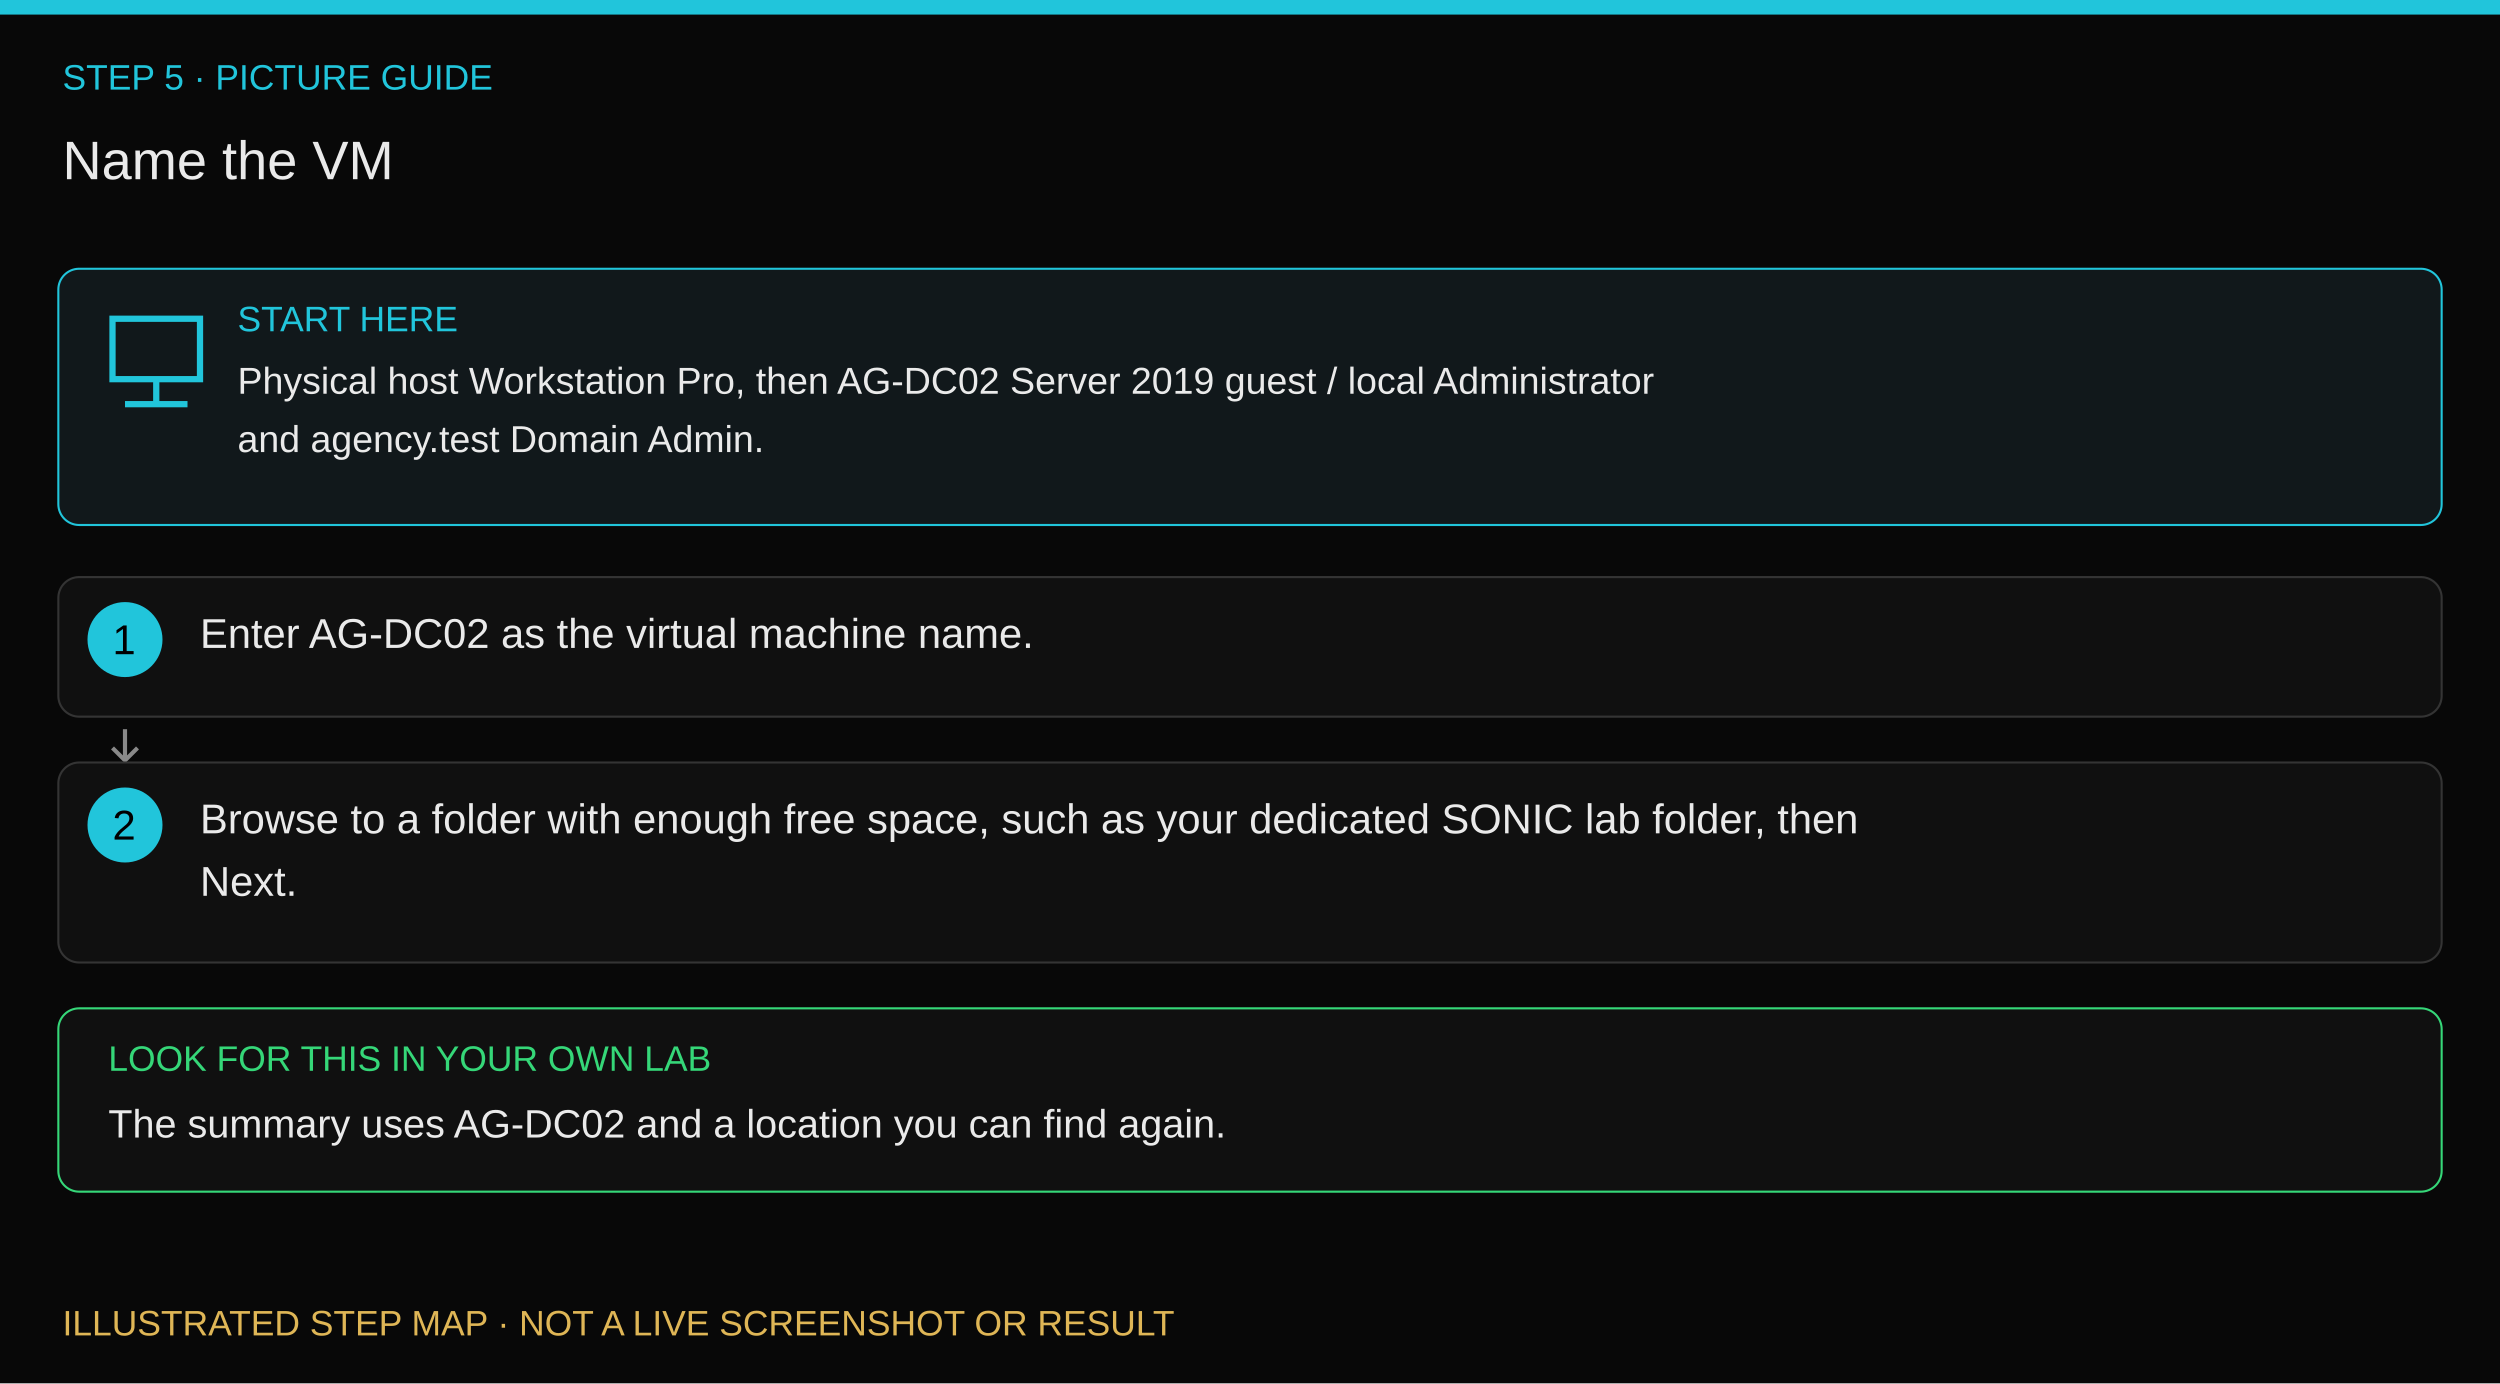
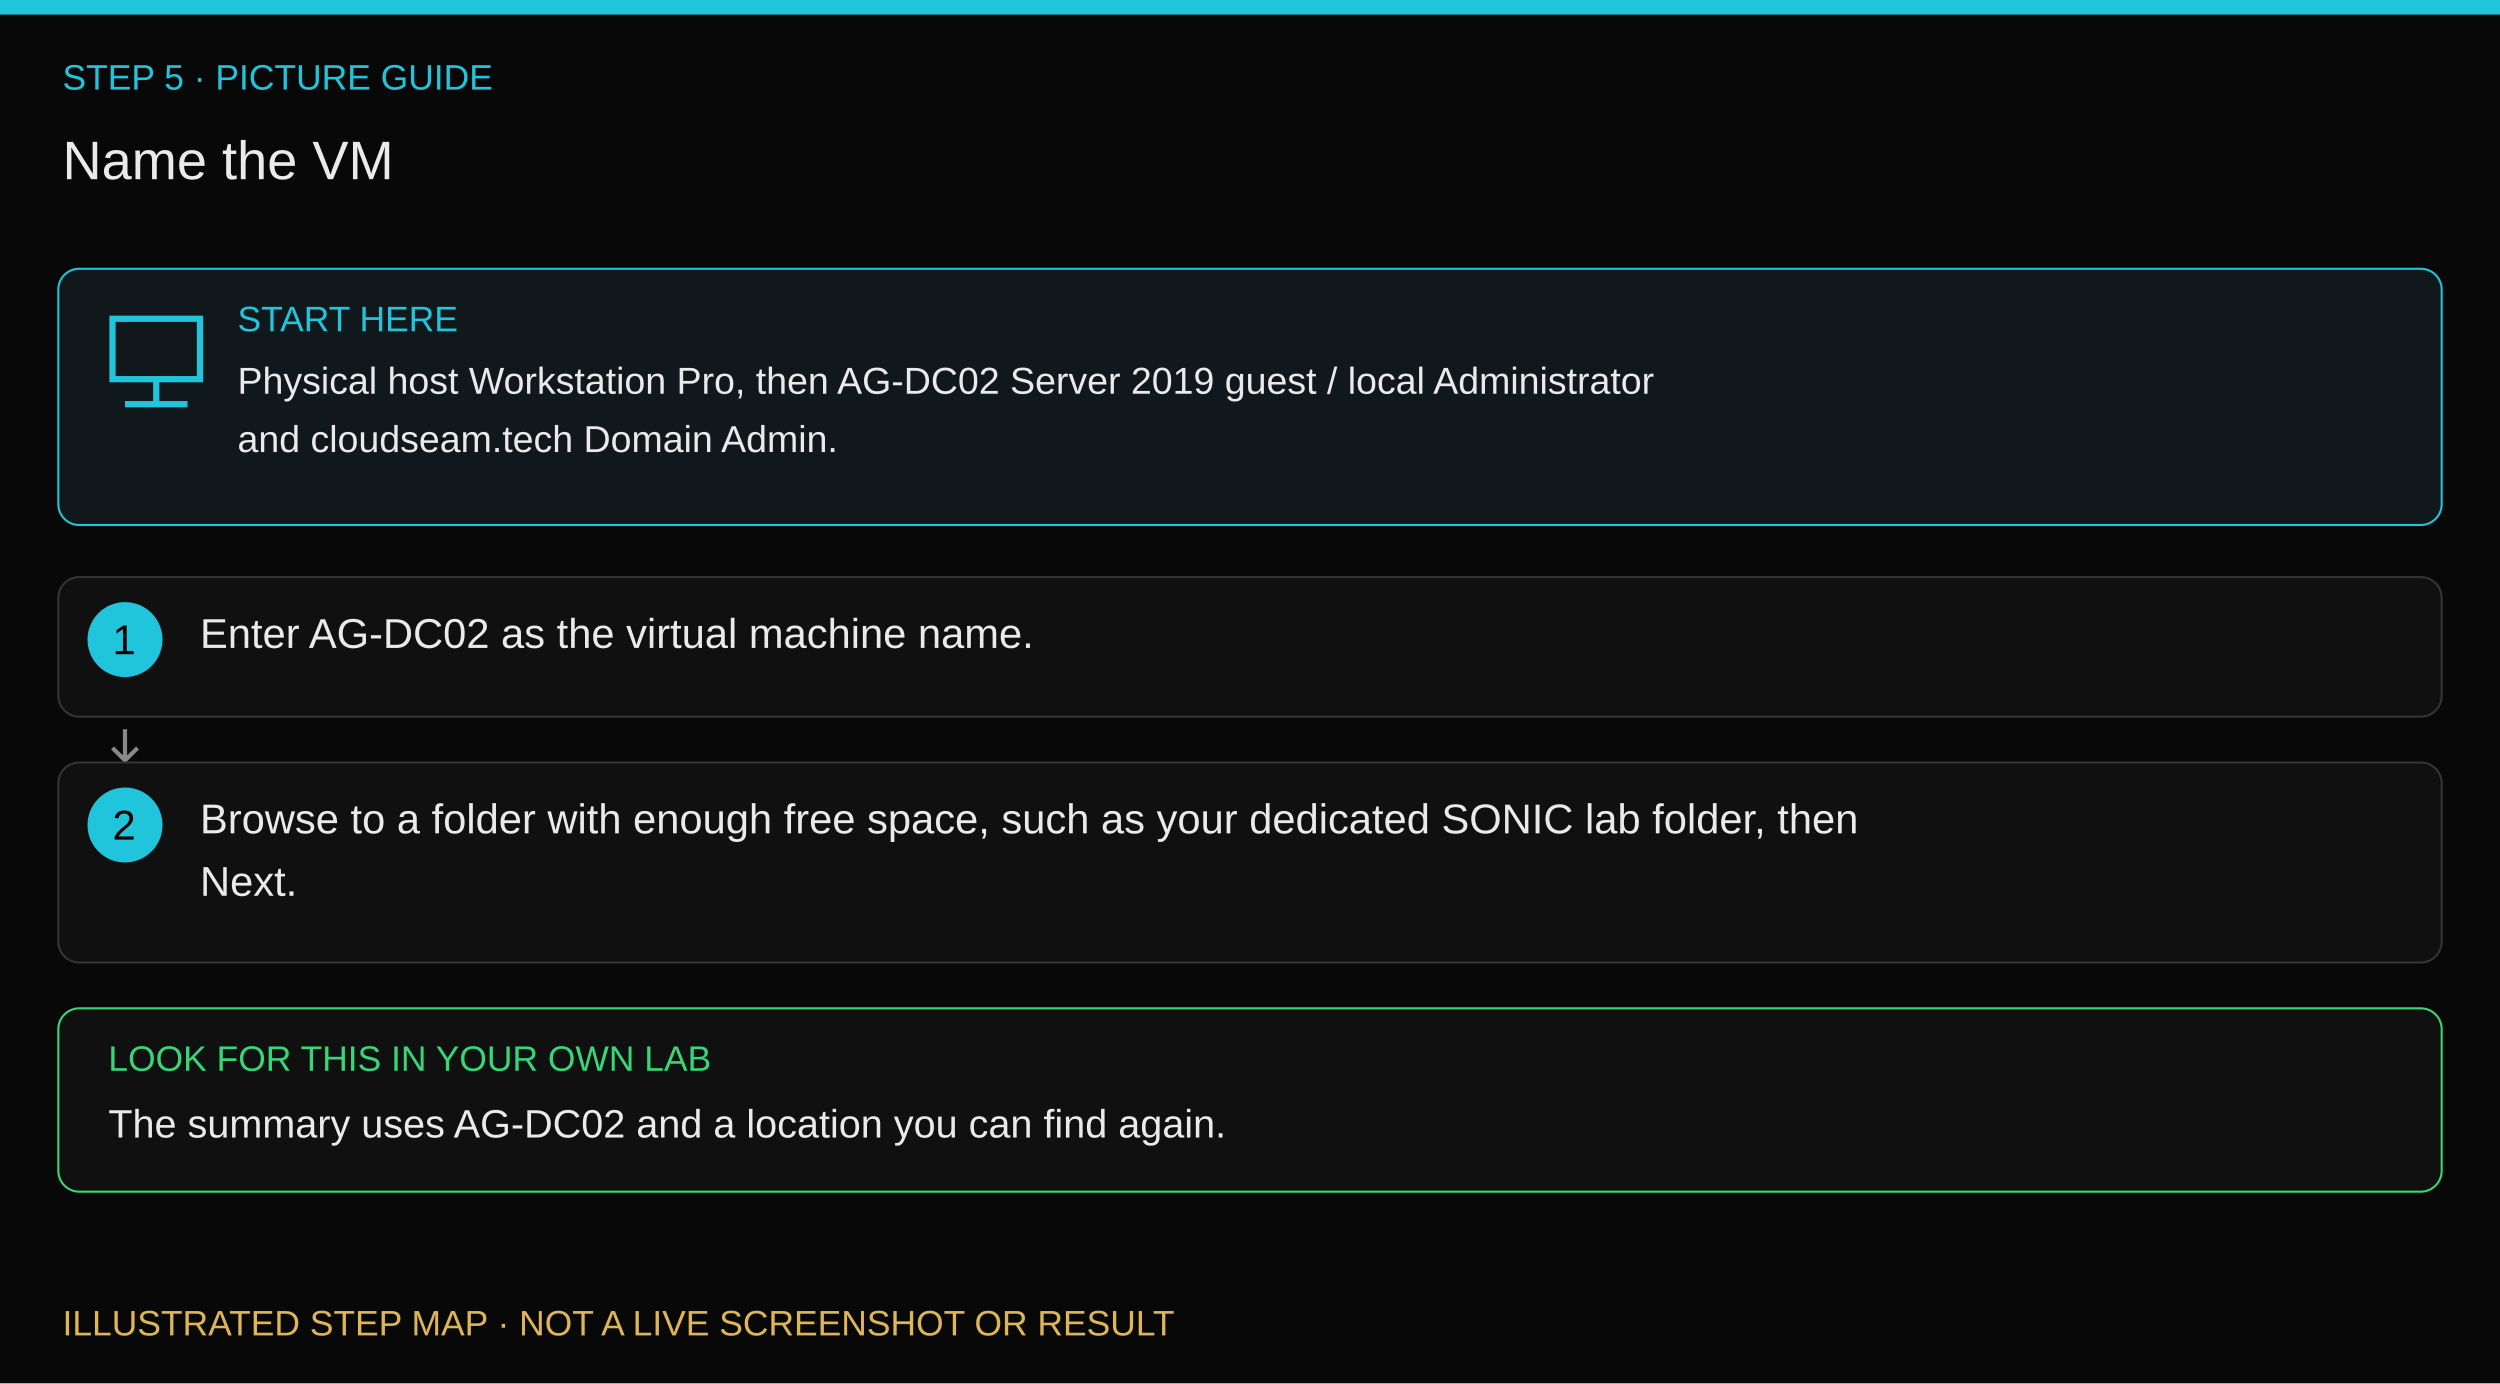
<svg xmlns="http://www.w3.org/2000/svg" width="1200" height="664" viewBox="0 0 1200 664" role="img" aria-labelledby="title desc">
  <rect width="1200" height="664" fill="#080808" />
  <rect width="1200" height="7" fill="#21c5db" />
  <text x="30" y="43" font-family="Arial, sans-serif" font-size="17" fill="#21c5db">STEP 5 · PICTURE GUIDE</text>
  <text x="30" y="86" font-family="Arial, sans-serif" font-size="26" fill="#eaeaea">Name the VM</text>
  <rect x="28" y="129" width="1144" height="123" rx="10" fill="#11181b" stroke="#21c5db" />
  <path d="M54 153h42v29H54zm21 29v12m-15 0h30" fill="none" stroke="#21c5db" stroke-width="3" />
  <text x="114" y="159" font-family="Arial, sans-serif" font-size="17" fill="#21c5db">START HERE</text>
  <text x="114" y="189" font-family="Arial, sans-serif" font-size="18" fill="#eaeaea">Physical host Workstation Pro, then AG-DC02 Server 2019 guest / local Administrator</text>
-   <text x="114" y="217" font-family="Arial, sans-serif" font-size="18" fill="#eaeaea">and agency.test Domain Admin.</text>
+   <text x="114" y="217" font-family="Arial, sans-serif" font-size="18" fill="#eaeaea">and cloudseam.tech Domain Admin.</text>
  <rect x="28" y="277" width="1144" height="67" rx="10" fill="#101010" stroke="#343434" />
  <circle cx="60" cy="307" r="18" fill="#21c5db" />
  <text x="54" y="314" font-family="Arial, sans-serif" font-size="20" fill="#000">1</text>
  <text x="96" y="311" font-family="Arial, sans-serif" font-size="20" fill="#eaeaea">Enter AG-DC02 as the virtual machine name.</text>
  <path d="M60 350v15m-6-6 6 6 6-6" fill="none" stroke="#898989" stroke-width="2" />
  <rect x="28" y="366" width="1144" height="96" rx="10" fill="#101010" stroke="#343434" />
  <circle cx="60" cy="396" r="18" fill="#21c5db" />
  <text x="54" y="403" font-family="Arial, sans-serif" font-size="20" fill="#000">2</text>
  <text x="96" y="400" font-family="Arial, sans-serif" font-size="20" fill="#eaeaea">Browse to a folder with enough free space, such as your dedicated SONIC lab folder, then</text>
  <text x="96" y="430" font-family="Arial, sans-serif" font-size="20" fill="#eaeaea">Next.</text>
  <rect x="28" y="484" width="1144" height="88" rx="10" fill="#101010" stroke="#35d778" />
  <text x="52" y="514" font-family="Arial, sans-serif" font-size="17" fill="#35d778">LOOK FOR THIS IN YOUR OWN LAB</text>
  <text x="52" y="546" font-family="Arial, sans-serif" font-size="19" fill="#eaeaea">The summary uses AG-DC02 and a location you can find again.</text>
  <text x="30" y="641" font-family="Arial, sans-serif" font-size="17" fill="#dfb656">ILLUSTRATED STEP MAP · NOT A LIVE SCREENSHOT OR RESULT</text>
</svg>
